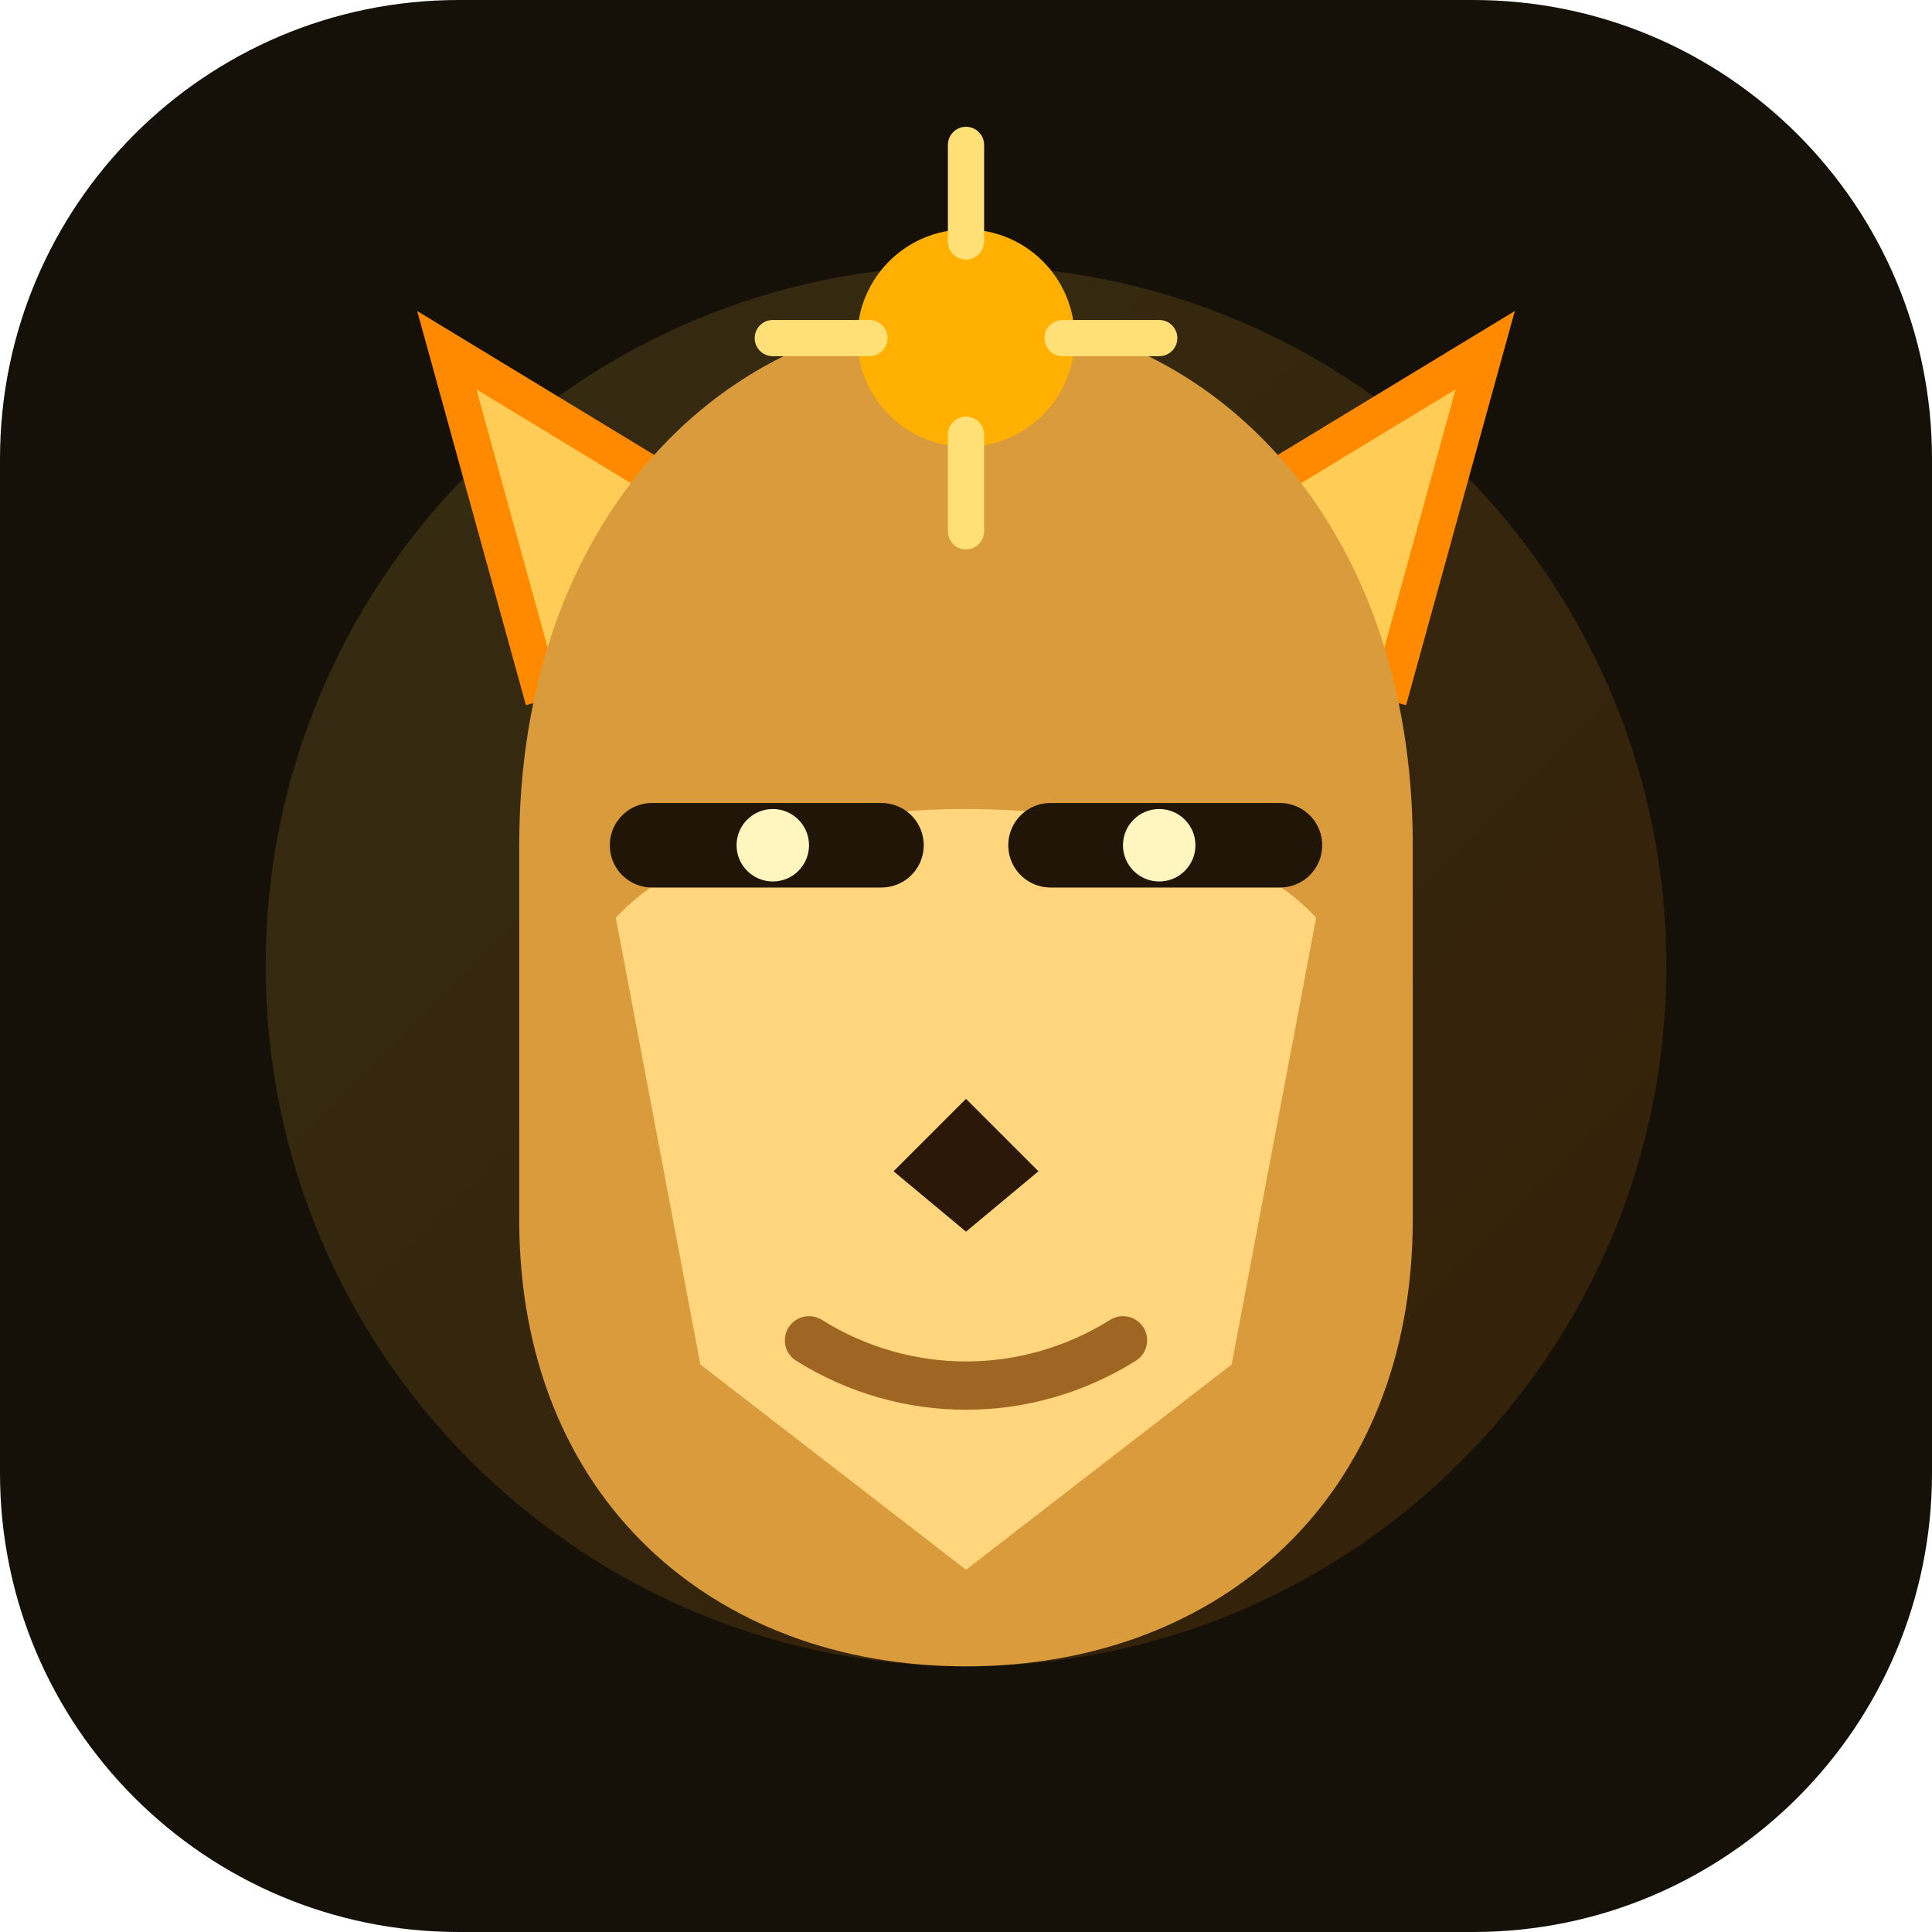
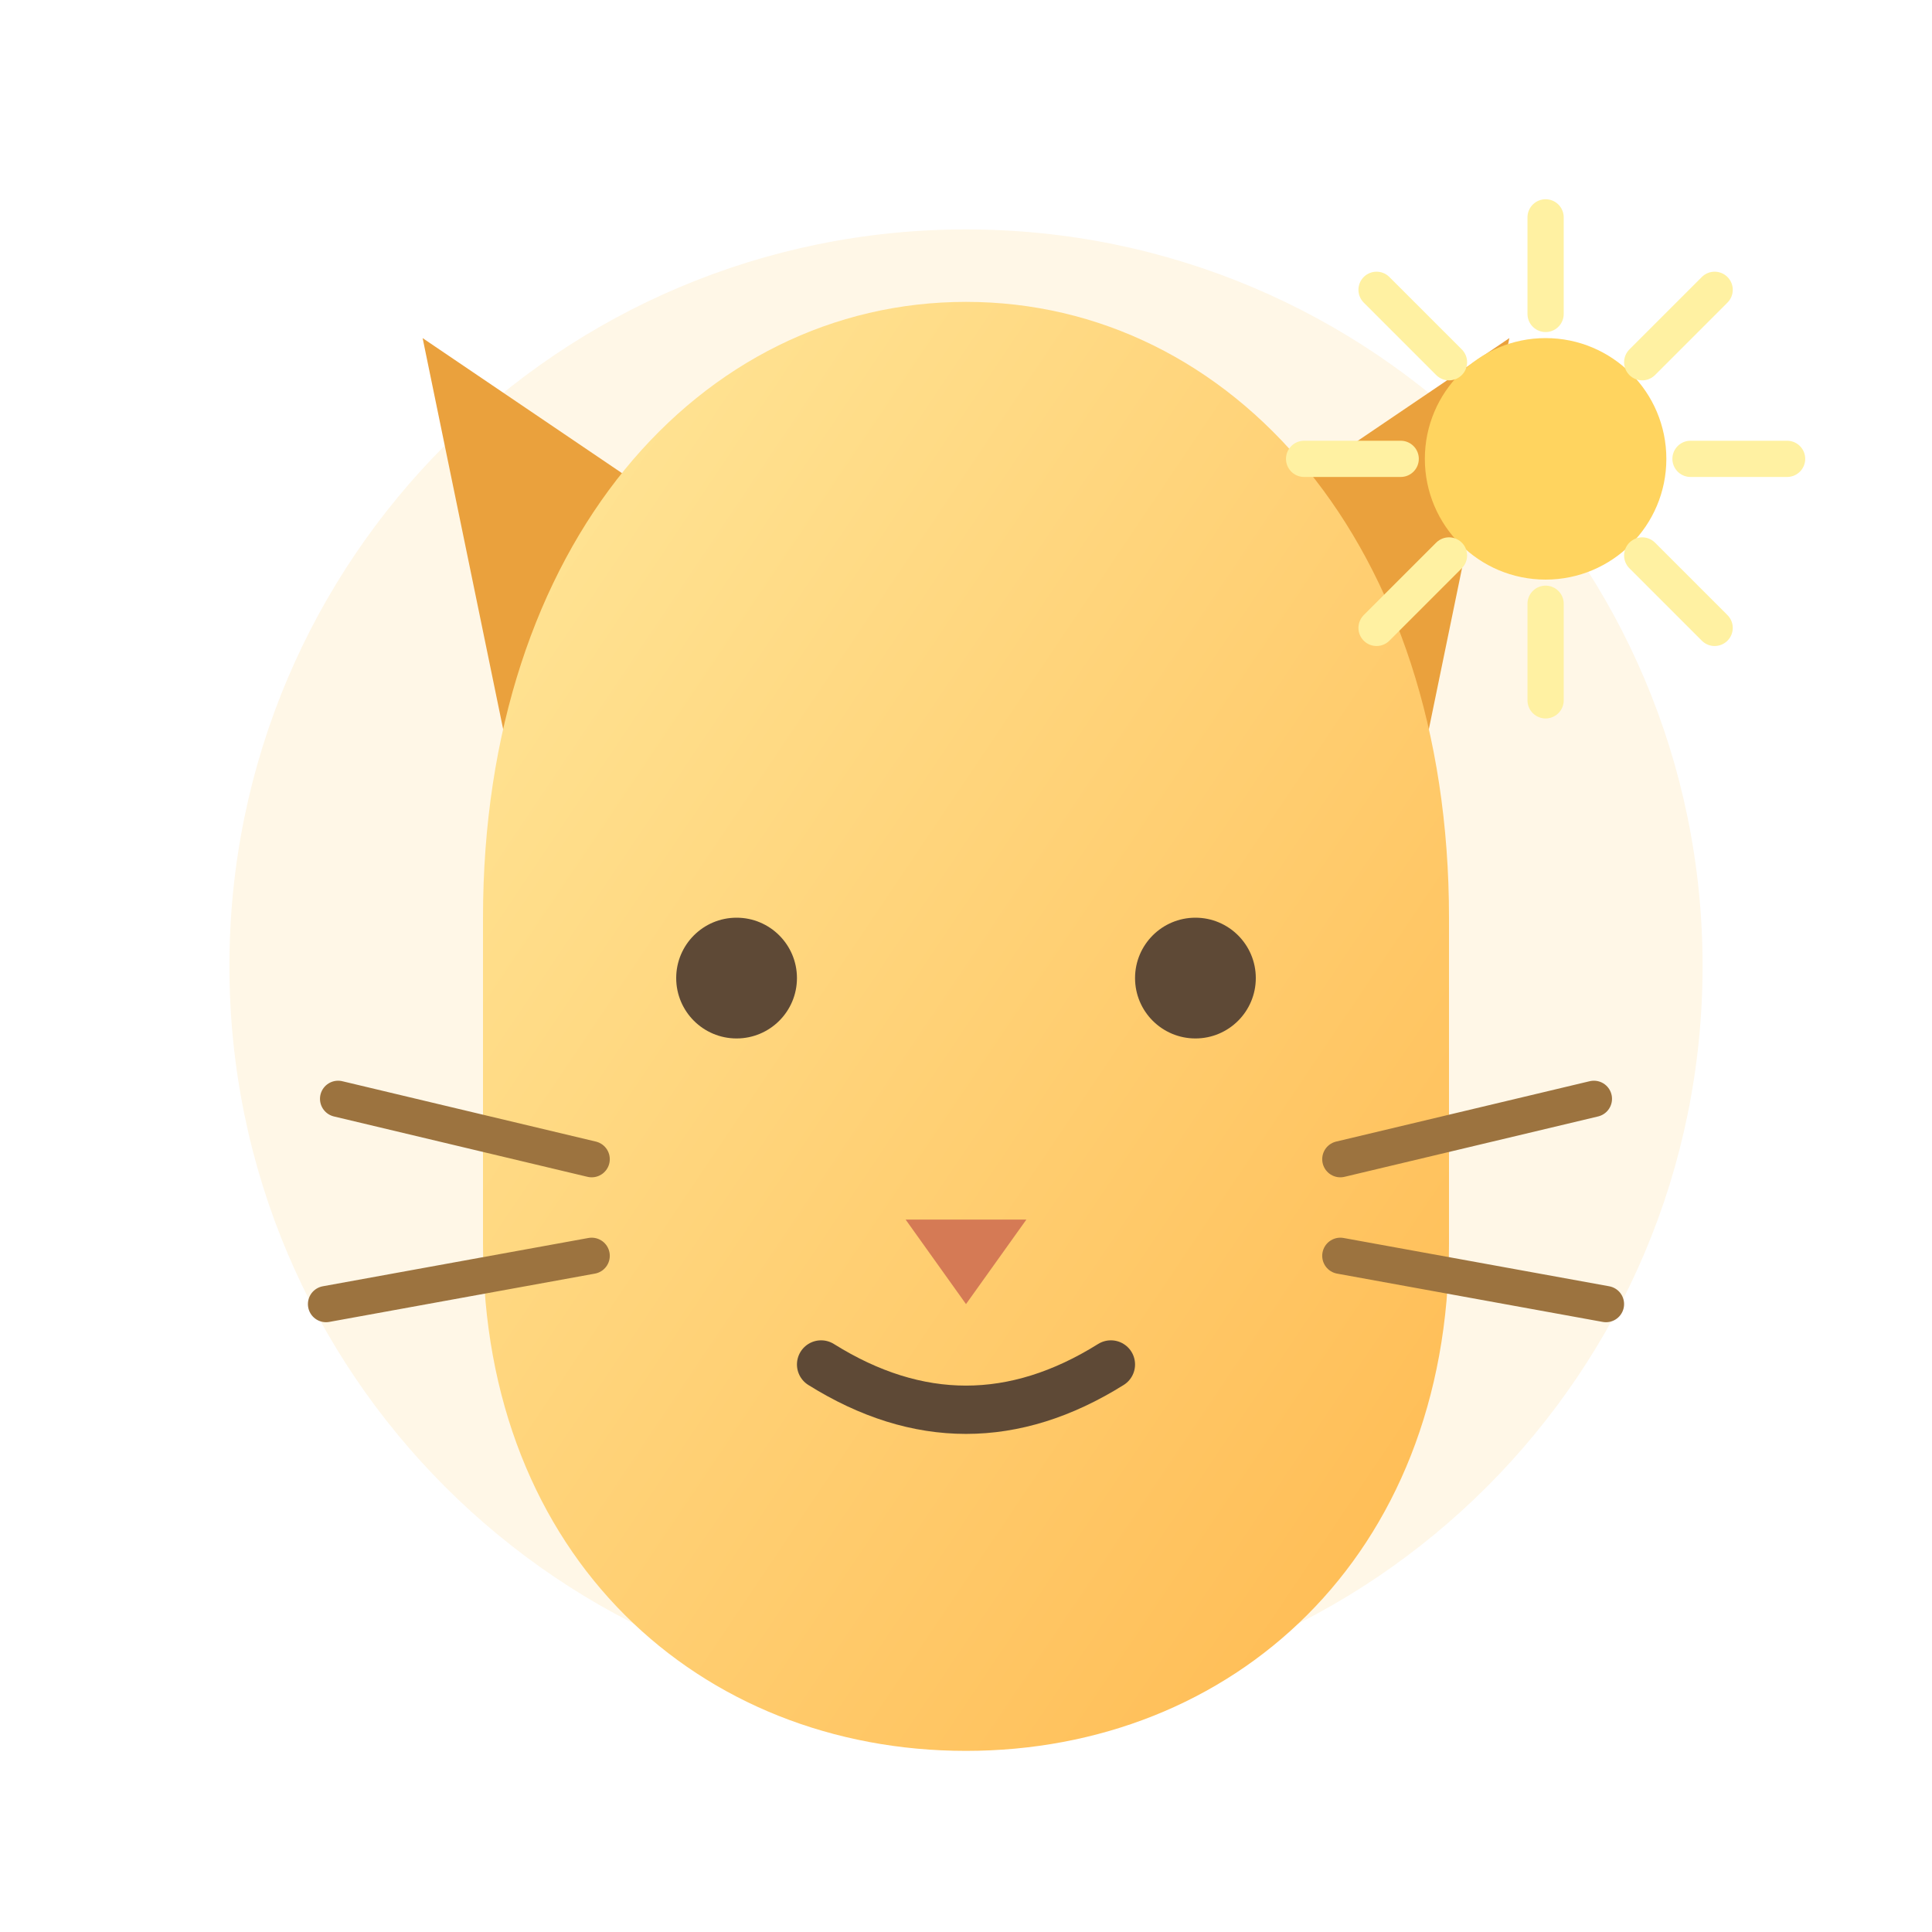
<svg xmlns="http://www.w3.org/2000/svg" viewBox="0 0 160 160">
  <defs>
-     <linearGradient id="g" x1="0" y1="0" x2="1" y2="1">
-       <stop stop-color="#ffd84d" />
-       <stop offset="1" stop-color="#ff7a00" />
+     <linearGradient id="e" x1="0" y1="0" x2="1" y2="1">
+       <stop stop-color="#ffe89b" />
+       <stop offset="1" stop-color="#ffb94f" />
    </linearGradient>
  </defs>
-   <rect width="160" height="160" rx="38" fill="#151109" />
-   <circle cx="80" cy="80" r="58" fill="url(#g)" opacity=".14" />
-   <path d="M45 58 37 29l28 17M115 58l8-29-28 17" fill="#ffcc55" stroke="#ff8a00" stroke-width="3" />
-   <path d="M43 70c0-27 17-44 37-44s37 17 37 44v31c0 23-16 37-37 37s-37-14-37-37Z" fill="#d99b3c" />
-   <path d="M51 76c11-12 47-12 58 0l-7 37-22 17-22-17Z" fill="#ffd57d" />
-   <path d="M54 70h19M87 70h19" stroke="#201506" stroke-width="7" stroke-linecap="round" />
-   <circle cx="64" cy="70" r="3" fill="#fff6bf" />
-   <circle cx="96" cy="70" r="3" fill="#fff6bf" />
-   <path d="m80 91 6 6-6 5-6-5Z" fill="#2b1809" />
-   <path d="M67 111c8 5 18 5 26 0" stroke="#9f6523" stroke-width="4" stroke-linecap="round" fill="none" />
-   <circle cx="80" cy="28" r="9" fill="#ffb000" />
-   <path d="M80 12v8M80 36v8M64 28h8M88 28h8" stroke="#ffe077" stroke-width="3" stroke-linecap="round" />
+   <circle cx="80" cy="80" r="61" fill="#ffc34d" opacity=".14" />
+   <path d="M42 62 35 28l31 21M118 62l7-34-31 21" fill="#eaa13d" />
+   <path d="M40 76c0-31 18-51 40-51s40 20 40 51v27c0 26-18 42-40 42s-40-16-40-42Z" fill="url(#e)" />
+   <circle cx="61" cy="81" r="5" fill="#5e4936" />
+   <circle cx="99" cy="81" r="5" fill="#5e4936" />
+   <path d="M75 101h10l-5 7Z" fill="#d57a55" />
+   <path d="M68 113c8 5 16 5 24 0" fill="none" stroke="#5e4936" stroke-width="4" stroke-linecap="round" />
+   <path d="M49 96 28 91M49 104l-22 4M111 96l21-5M111 104l22 4" stroke="#9c733f" stroke-width="3" stroke-linecap="round" />
+   <circle cx="128" cy="38" r="10" fill="#ffd45f" />
+   <path d="M128 18v8M128 50v8M108 38h8M140 38h8M114 24l6 6M136 46l6 6M142 24l-6 6M120 46l-6 6" stroke="#fff1a2" stroke-width="3" stroke-linecap="round" />
</svg>
